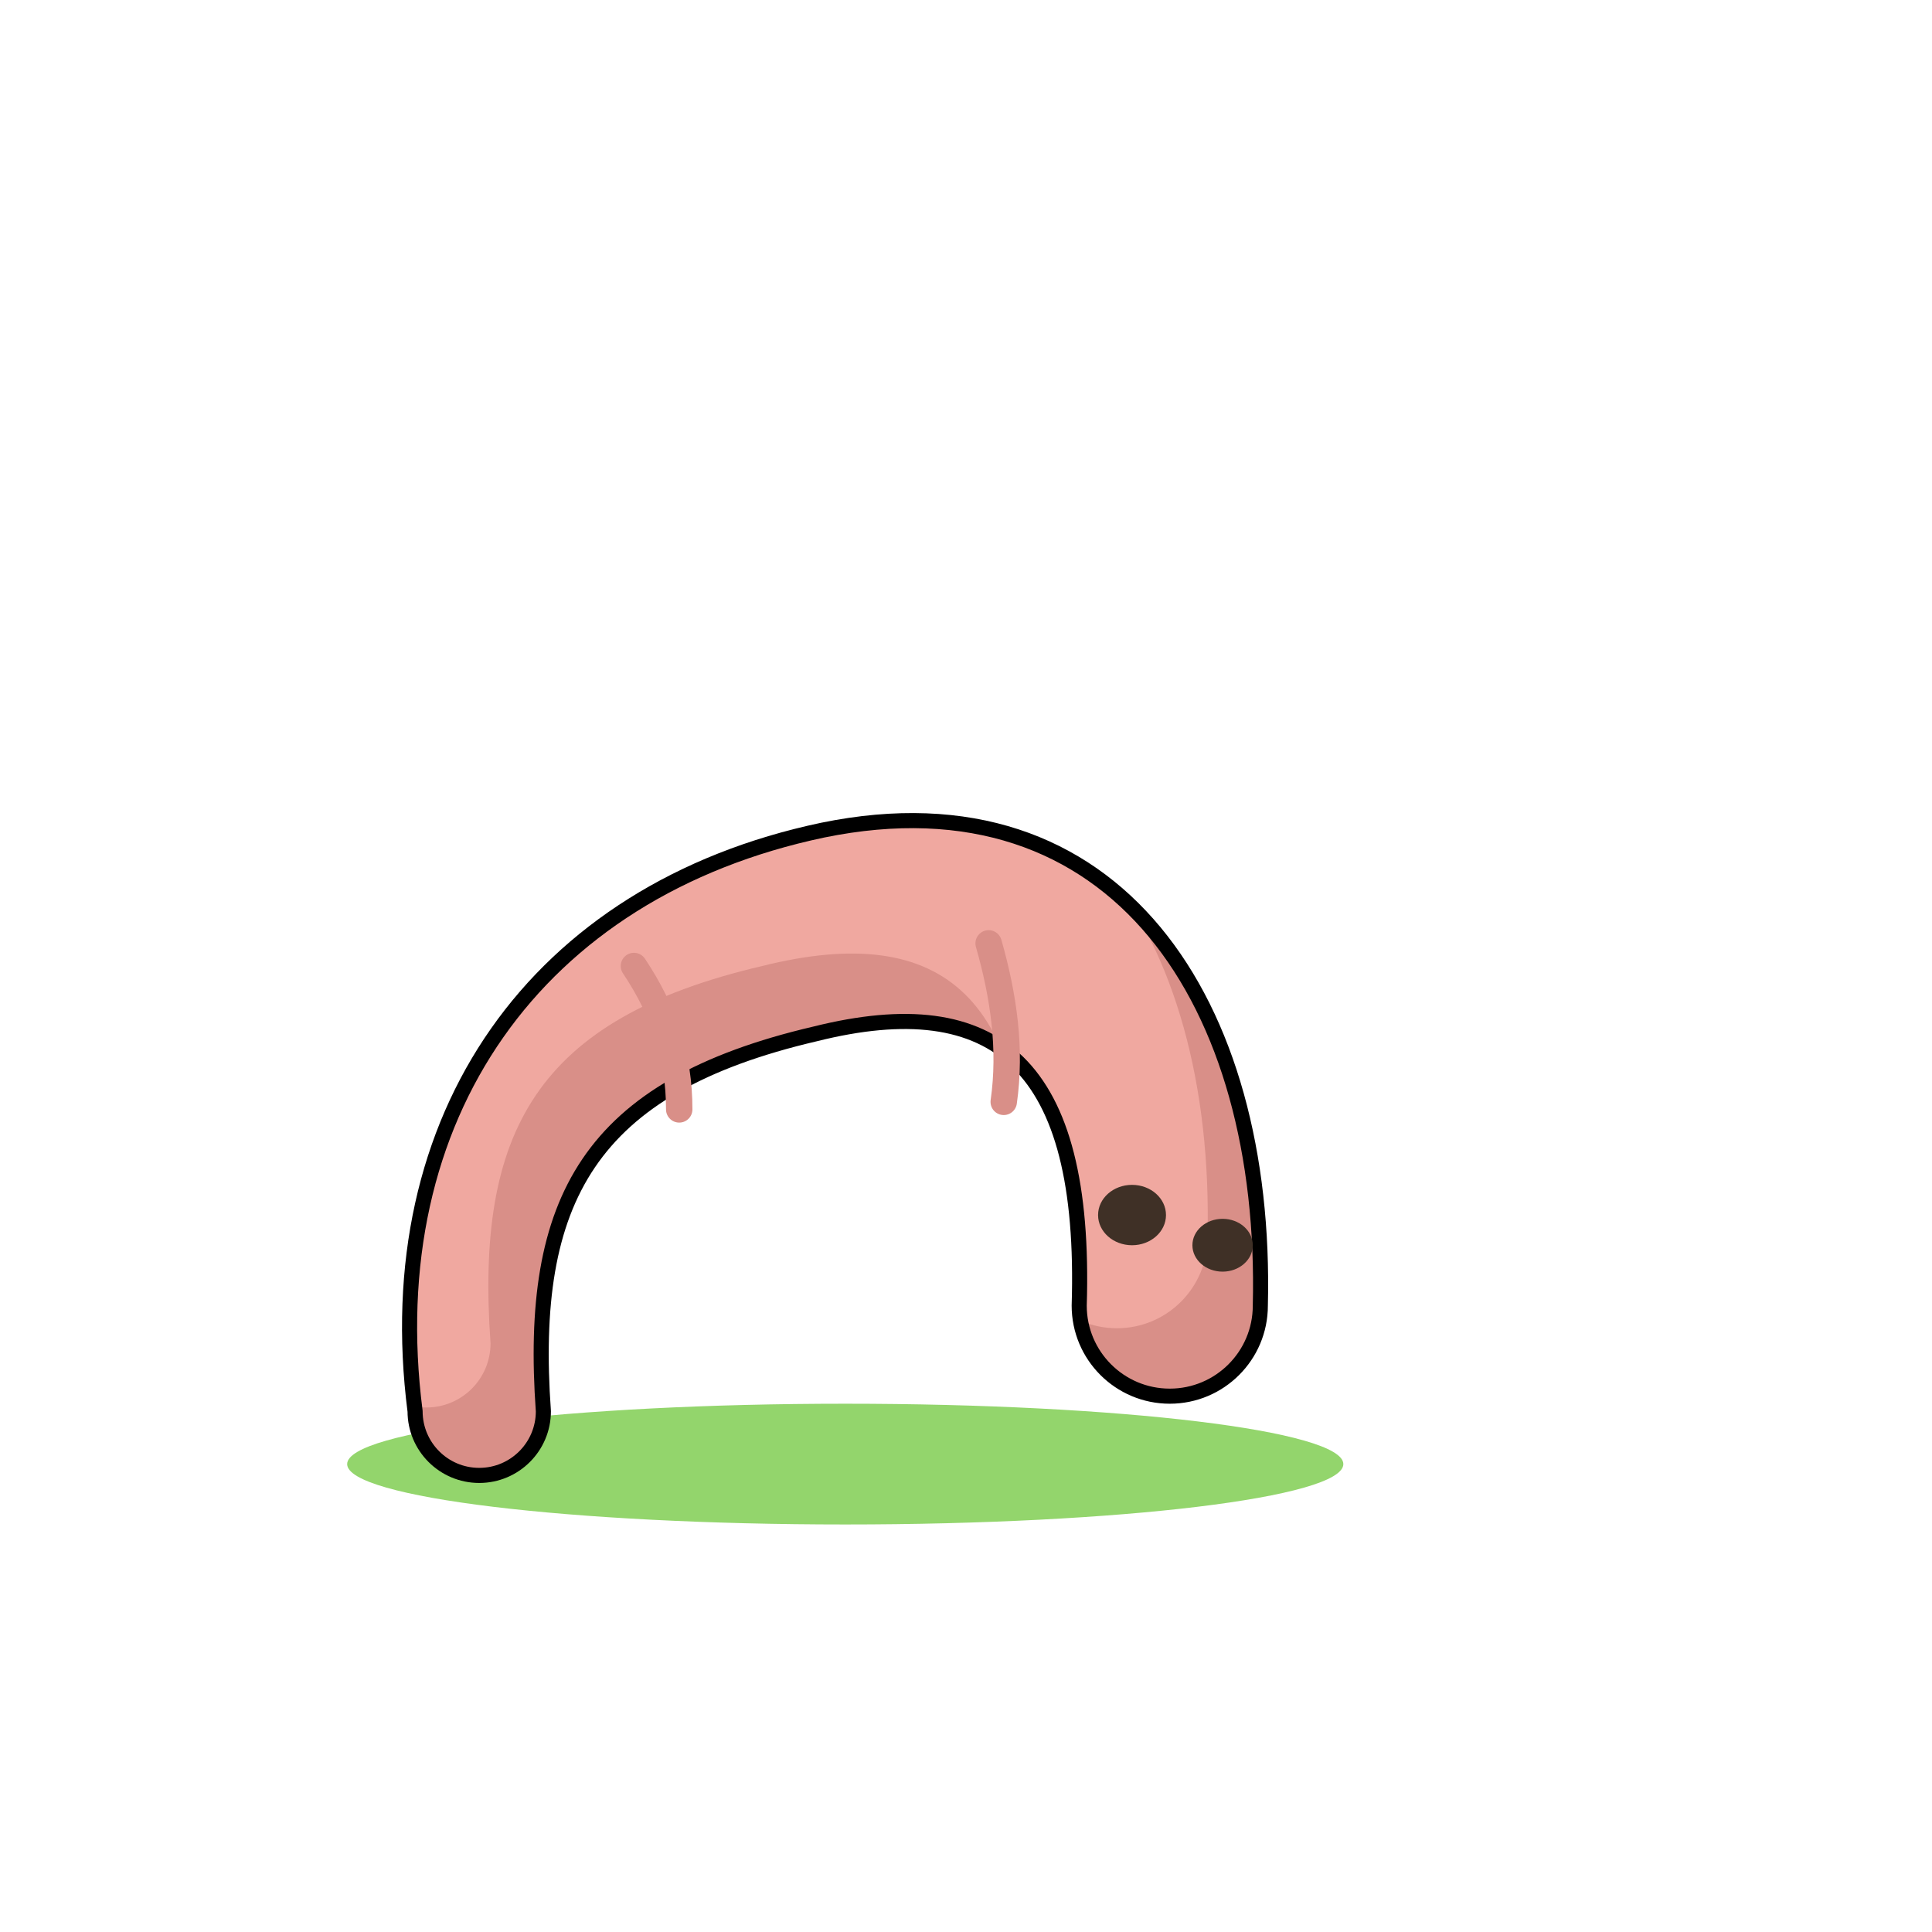
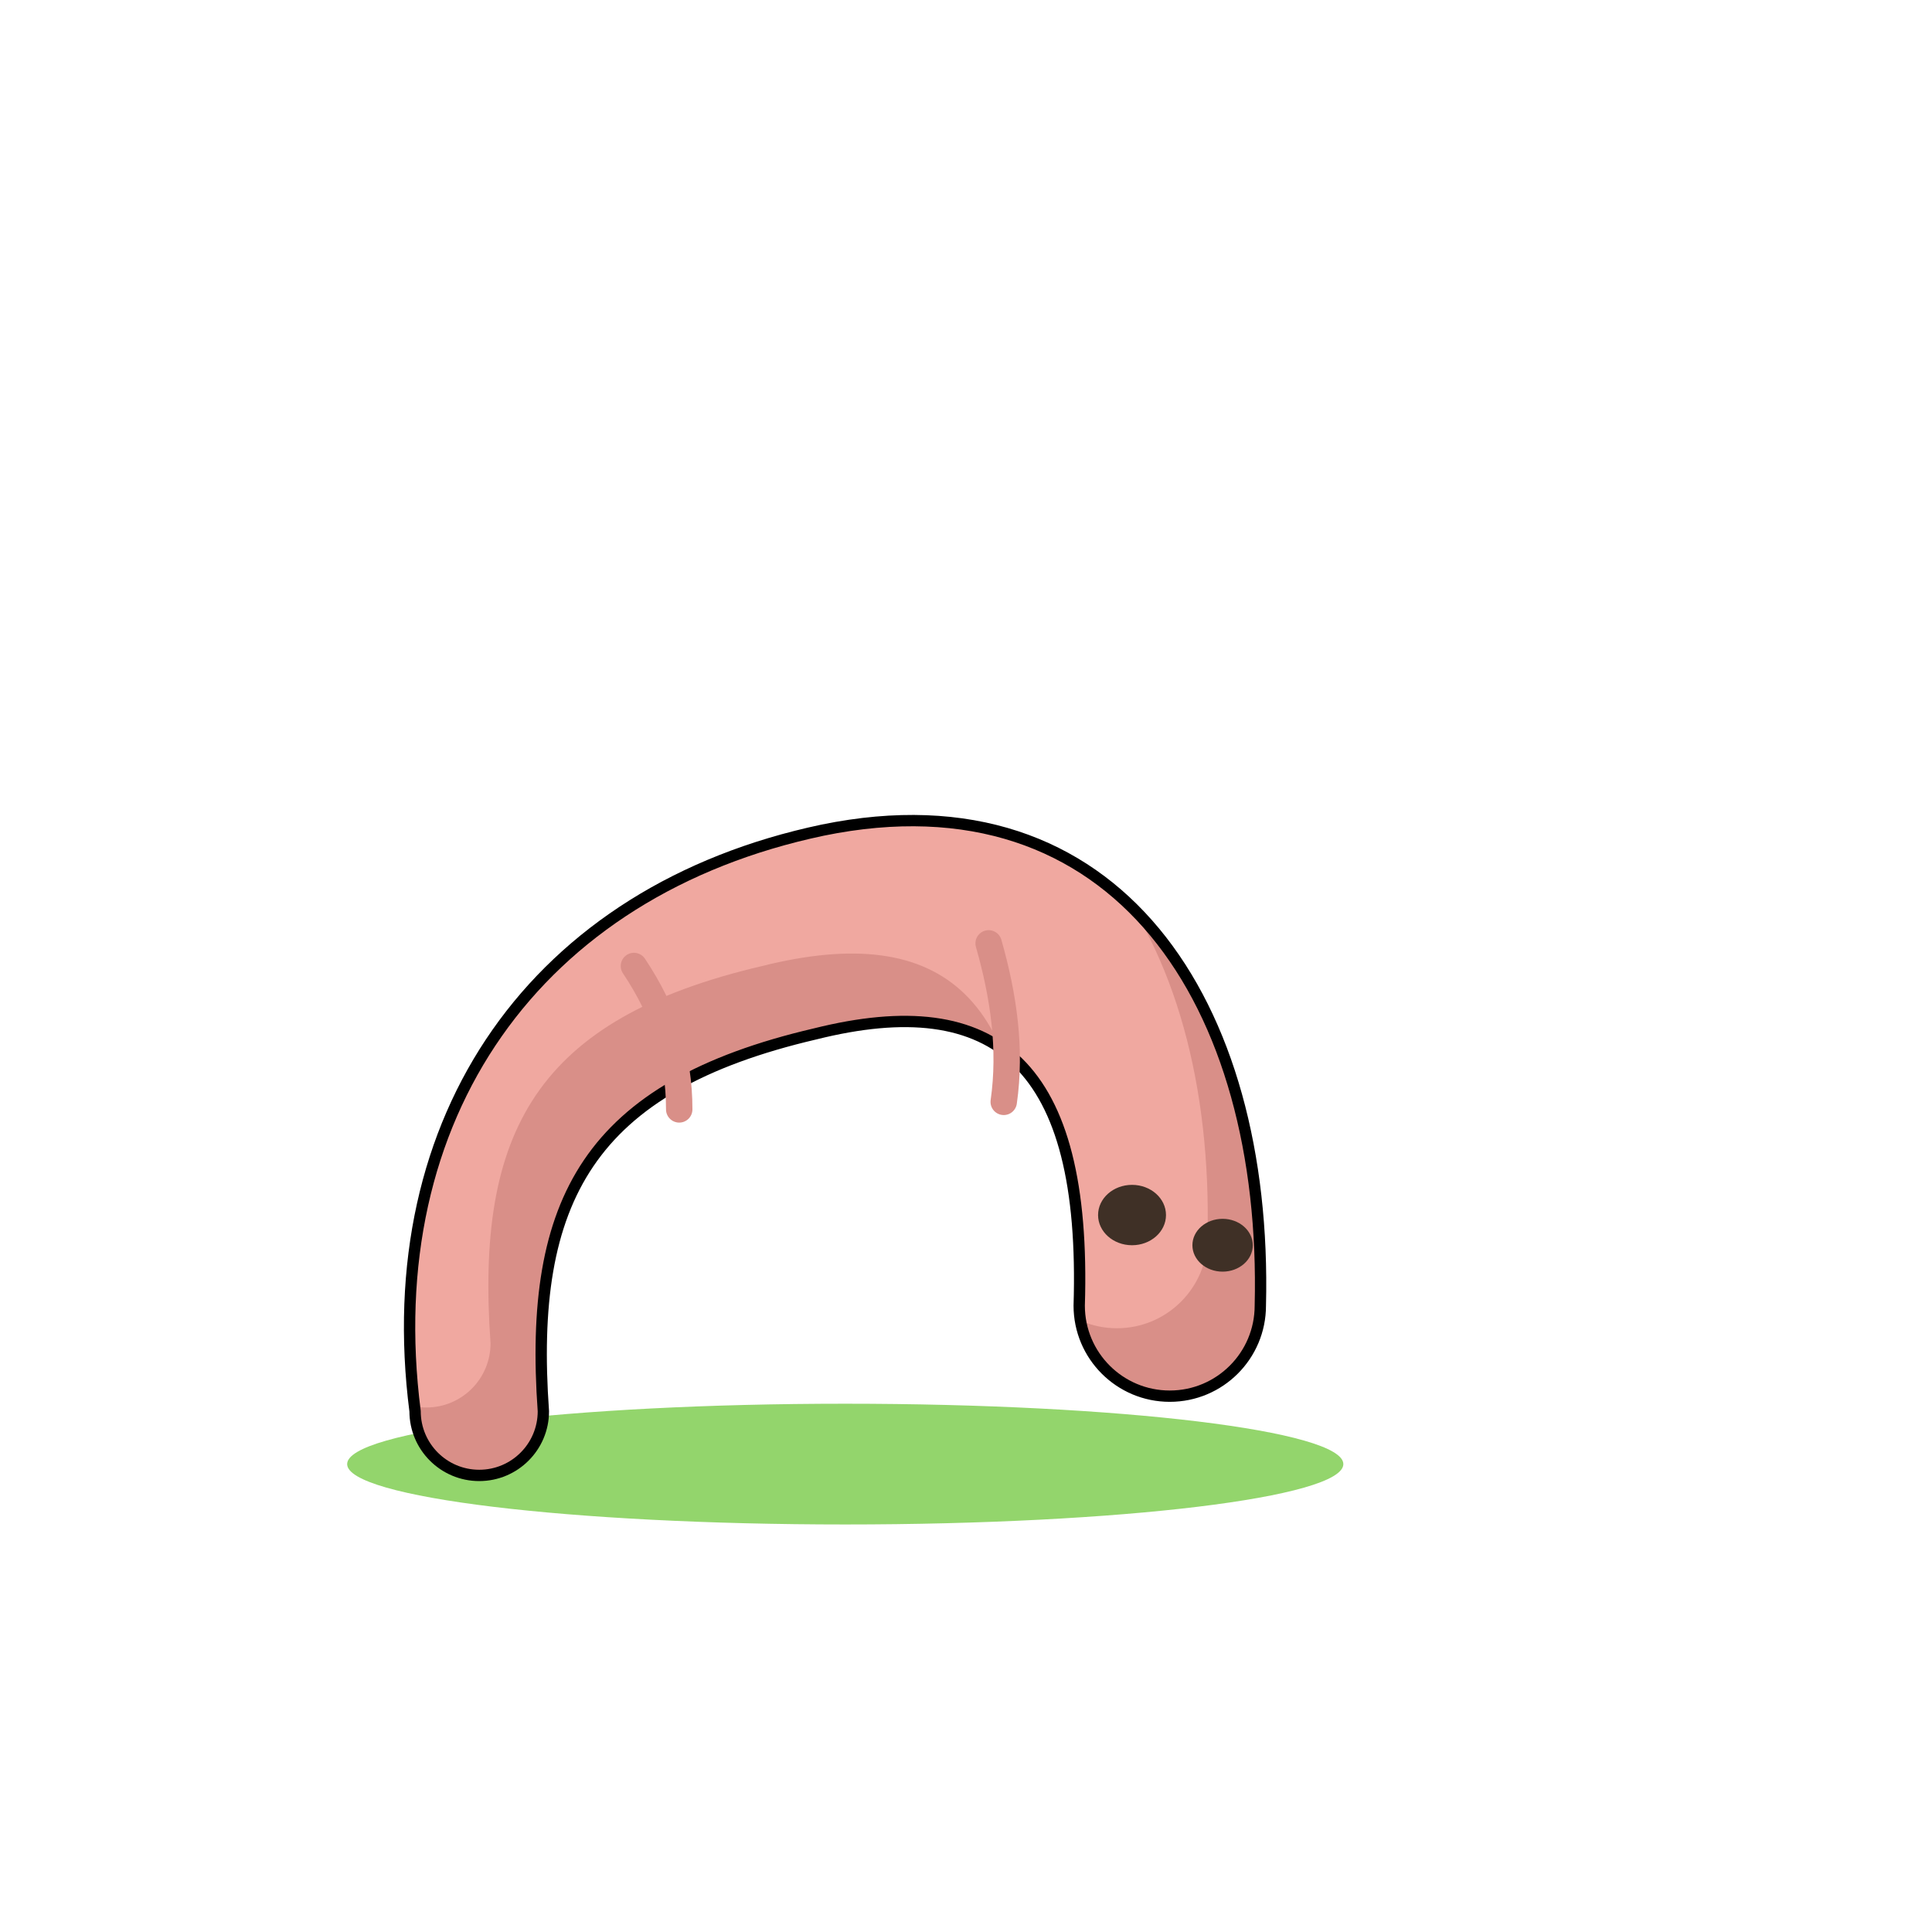
<svg xmlns="http://www.w3.org/2000/svg" width="512" height="512" viewBox="0 0 512 512">
  <defs>
    <clipPath id="wClip">
      <path d="M110,374 C100,296 142,236 218,220 C296,204 336,266 334,346 A24,24 0 0 1 286,346 C288,282 264,262 216,274 C156,288 140,318 144,374 A17,17 0 0 1 110,374 Z" />
    </clipPath>
  </defs>
  <ellipse cx="224" cy="388" rx="132" ry="16" fill="#93d56c" />
  <path d="M110,374 C100,296 142,236 218,220 C296,204 336,266 334,346 A24,24 0 0 1 286,346 C288,282 264,262 216,274 C156,288 140,318 144,374 A17,17 0 0 1 110,374 Z" fill="#d98f88" />
  <g clip-path="url(#wClip)">
    <path d="M110,374 C100,296 142,236 218,220 C296,204 336,266 334,346 A24,24 0 0 1 286,346 C288,282 264,262 216,274 C156,288 140,318 144,374 A17,17 0 0 1 110,374 Z" fill="#f0a8a0" transform="translate(-14.0,-18.0)" />
  </g>
-   <path d="M110,374 C100,296 142,236 218,220 C296,204 336,266 334,346 A24,24 0 0 1 286,346 C288,282 264,262 216,274 C156,288 140,318 144,374 A17,17 0 0 1 110,374 Z" fill="none" stroke="#000000" stroke-width="4" stroke-linejoin="round" stroke-linecap="round" />
+   <path d="M110,374 C100,296 142,236 218,220 C296,204 336,266 334,346 A24,24 0 0 1 286,346 C288,282 264,262 216,274 C156,288 140,318 144,374 A17,17 0 0 1 110,374 Z" fill="none" stroke="#000000" stroke-width="3" stroke-linejoin="round" stroke-linecap="round" />
  <path d="M168,256 C176,268 180,280 180,294" fill="none" stroke="#d98f88" stroke-width="7" stroke-linejoin="round" stroke-linecap="round" />
  <path d="M262,250 C266,264 268,278 266,292" fill="none" stroke="#d98f88" stroke-width="7" stroke-linejoin="round" stroke-linecap="round" />
  <ellipse cx="300" cy="322" rx="9" ry="8" fill="#3f3026" />
  <ellipse cx="324" cy="330" rx="8" ry="7" fill="#3f3026" />
</svg>
